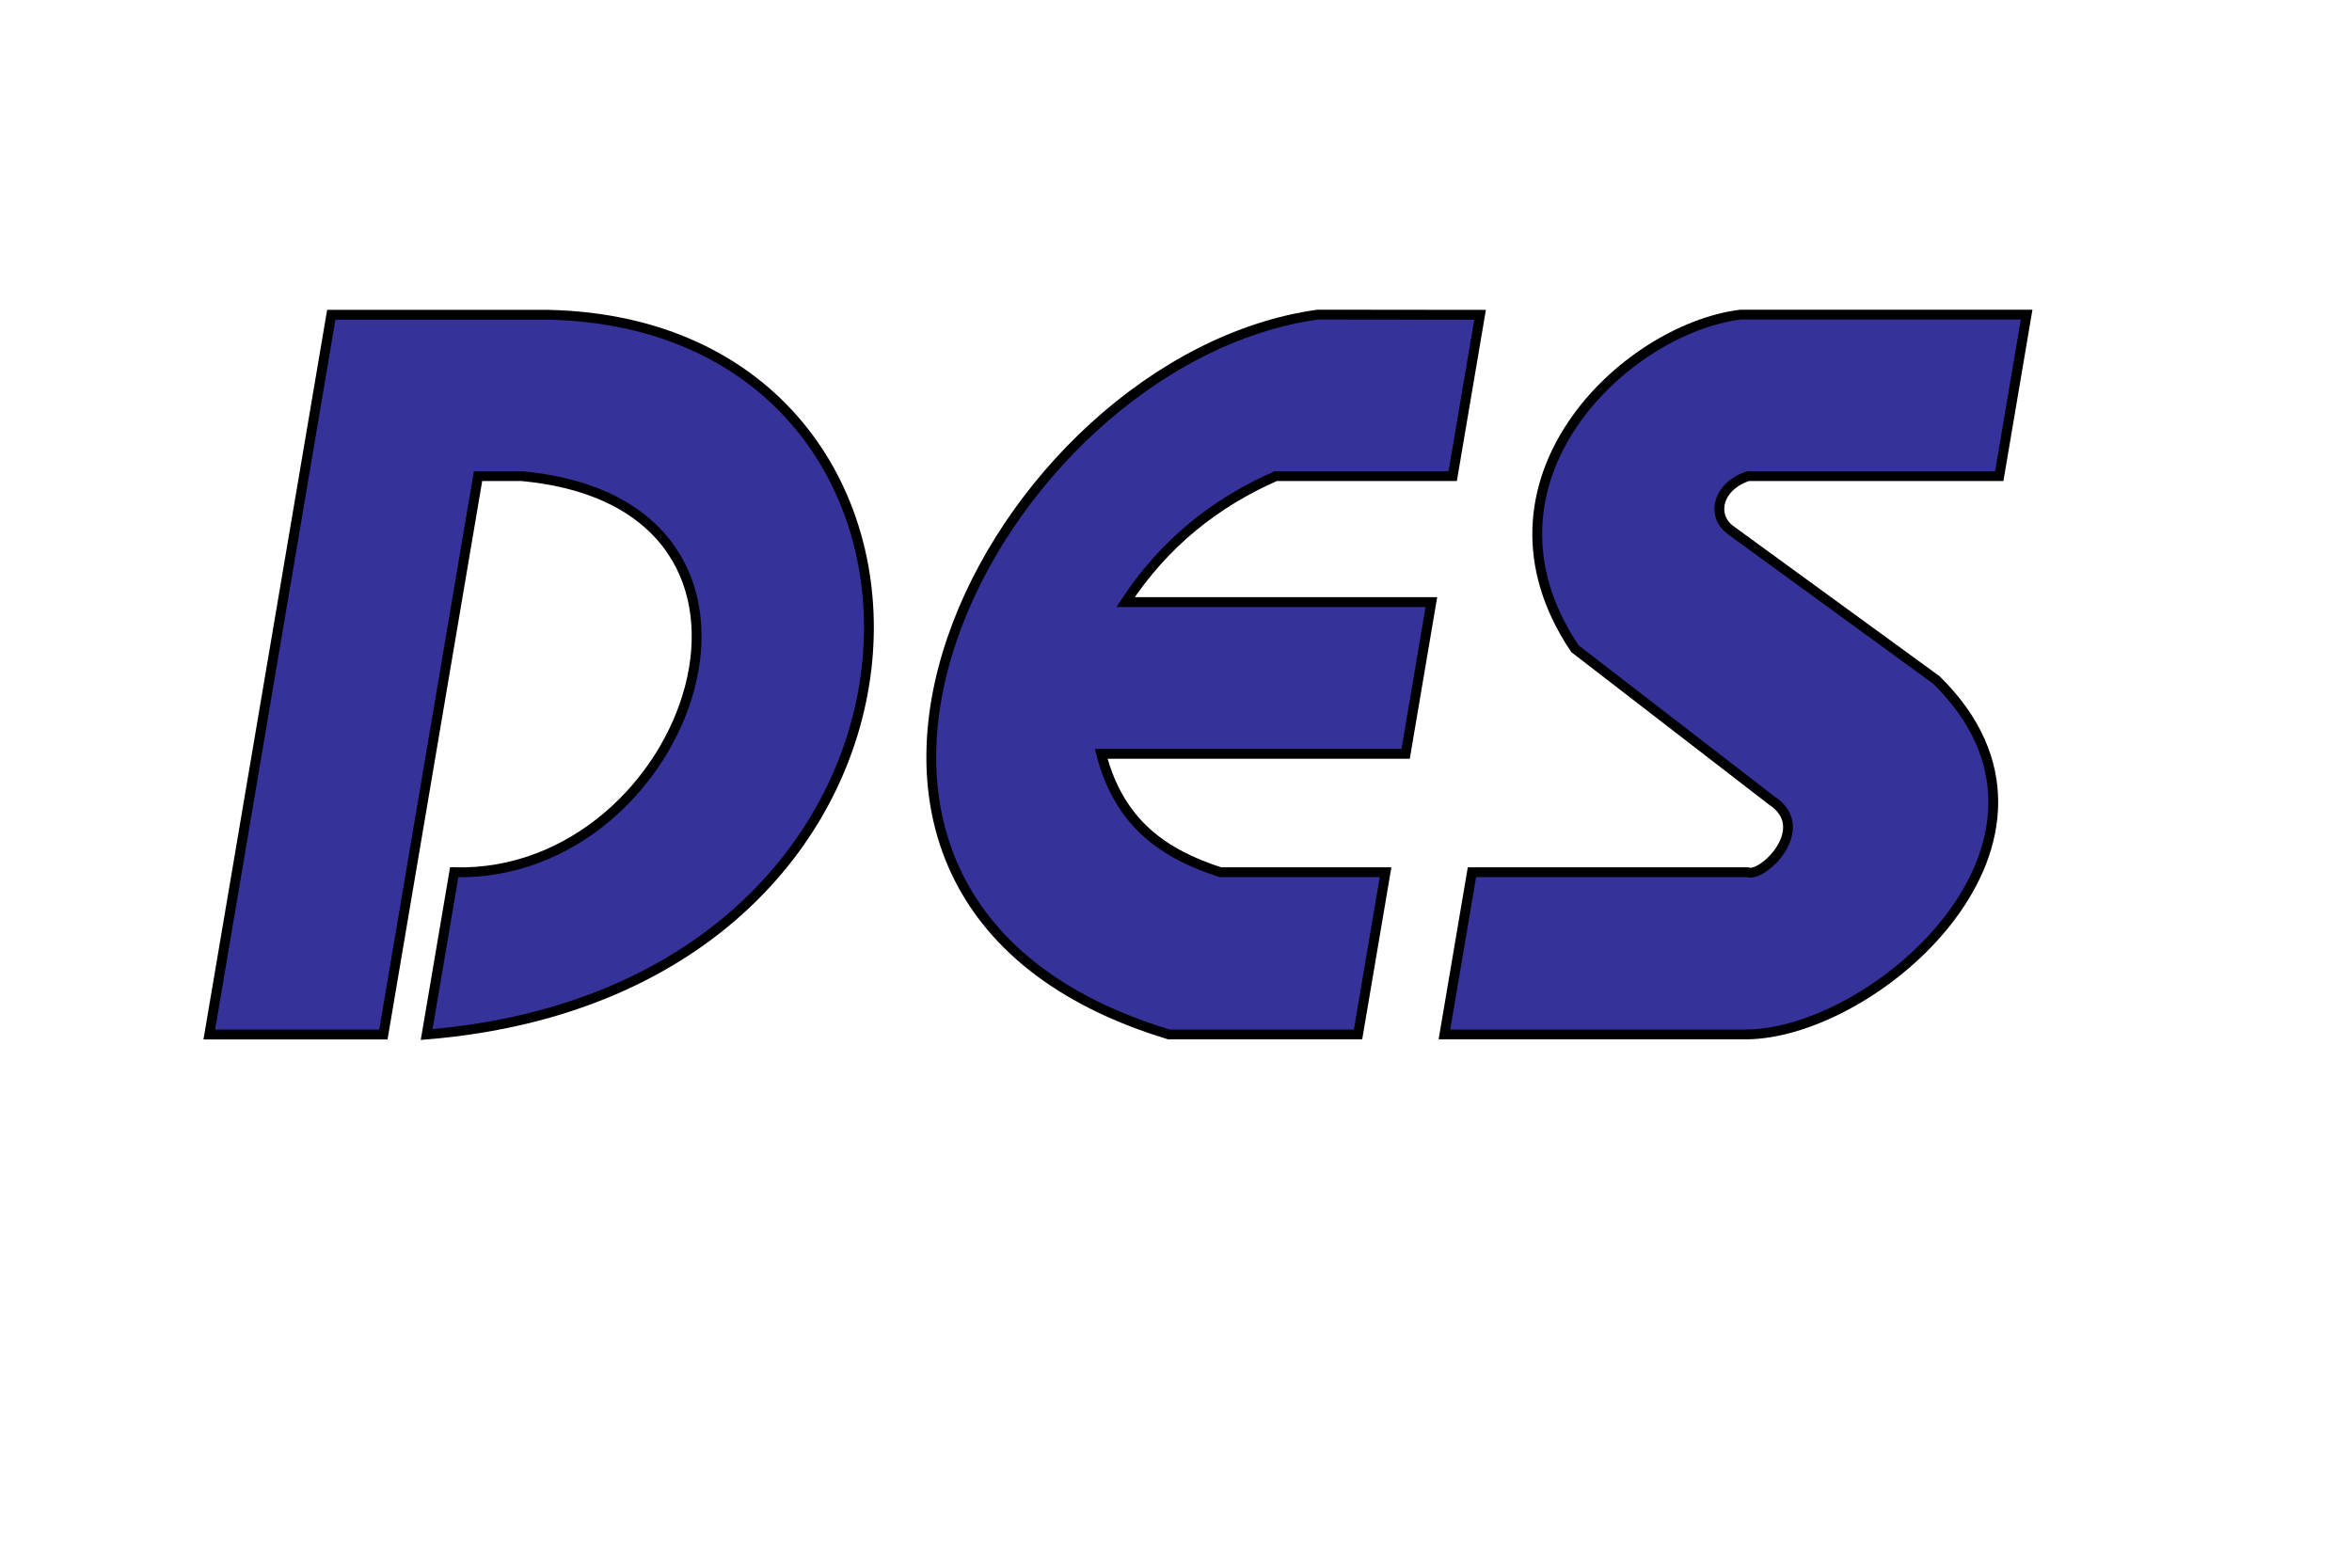
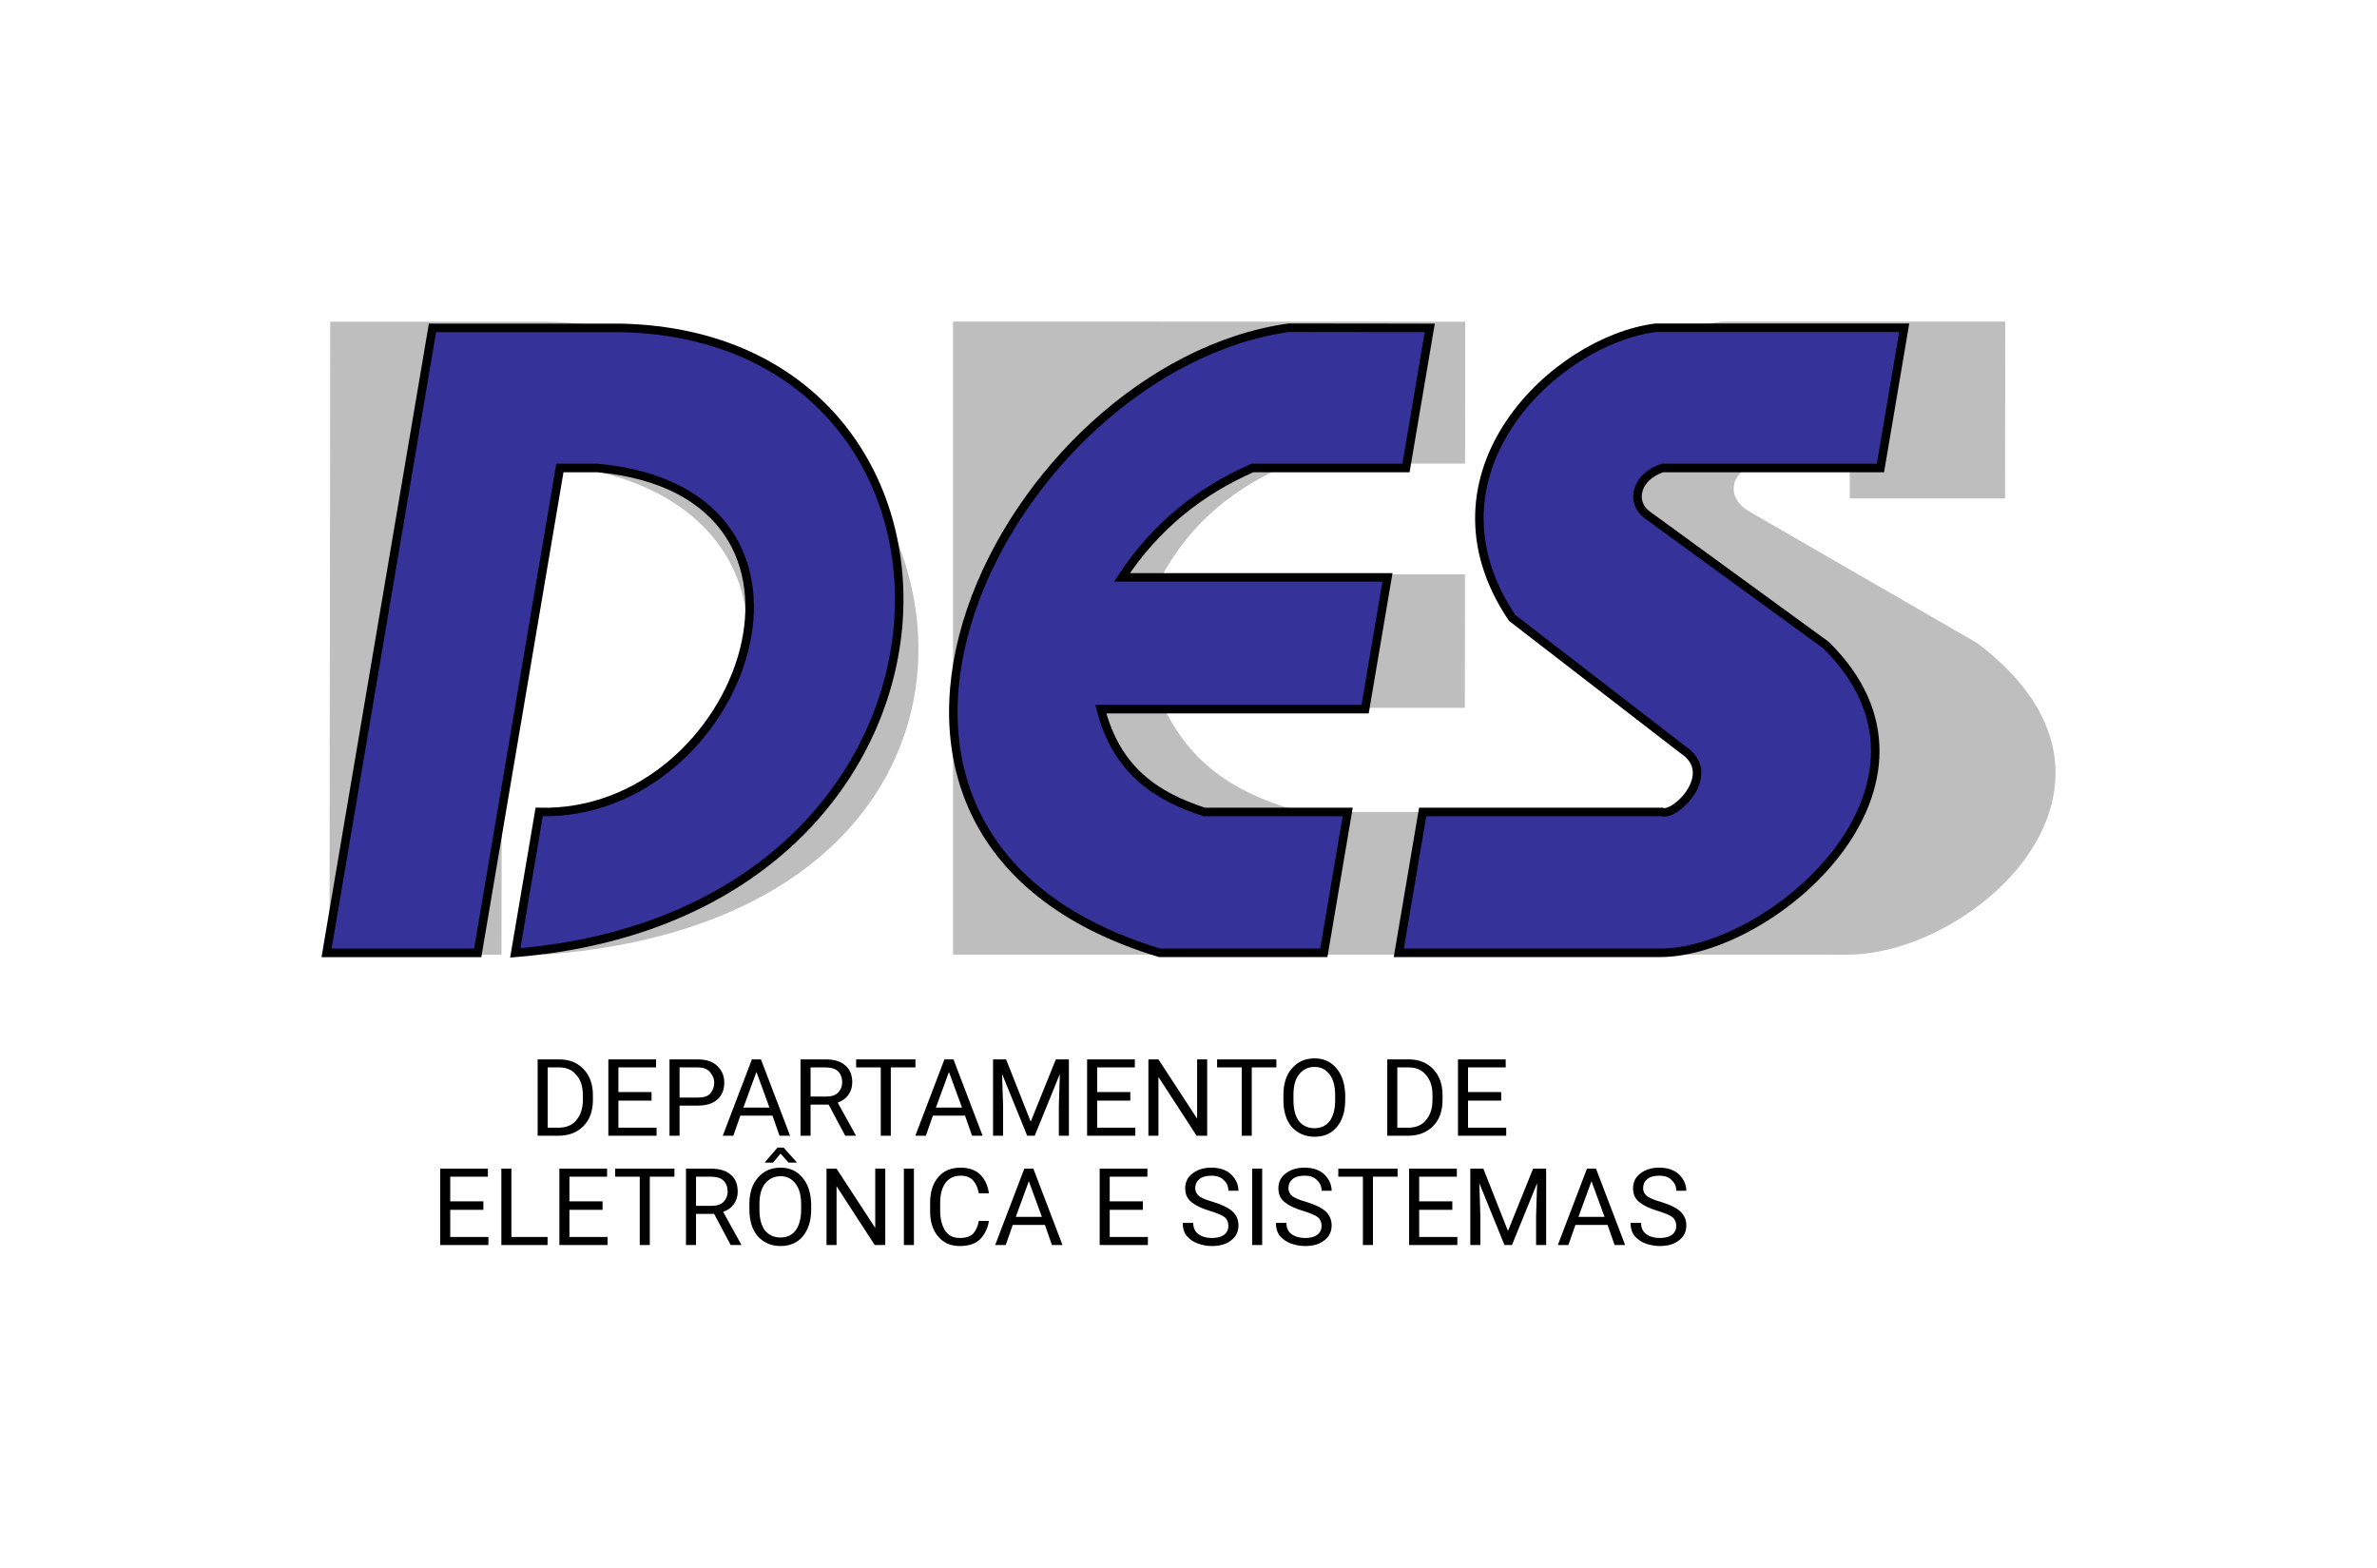
- <svg xmlns="http://www.w3.org/2000/svg" width="6.35cm" height="4.233cm" viewBox="0 0 63.5 42.333" version="1.1" id="svg8">
+ <svg xmlns="http://www.w3.org/2000/svg" width="7.393cm" height="4.875cm" viewBox="0 0 73.931 48.75" version="1.1" id="svg8">
  <defs id="defs2" />
-   <g id="layer1" transform="translate(-54.23959,18.5156)">
+   <g id="layer1" transform="translate(-49.73094,20.2121)">
+     <g id="g3048" transform="translate(24.37309,9.736308)">
+       <path id="path3154" d="m 35.606,-0.259 h 5.35 l 0.019,-15.272 h 1.33 c 9.435,0.759 7.293,11.005 -0.013,10.834 l -0.005,4.438 C 59.326,-1.523 56.193,-19.665 42.31,-19.944 h -1.33 -5.35 z" style="fill:#bebebe;fill-opacity:1;stroke:none;stroke-width:0.284px;stroke-linecap:butt;stroke-linejoin:miter;stroke-opacity:1" />
+       <path id="path3156" d="m 70.931,-19.944 -0.005,4.413 h -5.437 c -1.718,0.726 -3.08,1.831 -3.964,3.445 h 9.397 l -0.005,4.151 h -9.354 c 0.935,1.953 2.515,2.755 4.272,3.238 h 5.078 l -0.005,4.437 H 55 V -19.948 Z" style="fill:#bebebe;fill-opacity:1;stroke:none;stroke-width:0.284px;stroke-linecap:butt;stroke-linejoin:miter;stroke-opacity:1" />
+       <path id="path3158" d="m 73.56,-0.26 0.005,-4.437 h 8.467 c 0.491,0.164 1.81,-1.204 0.38,-1.956 l -6.839,-4.157 c -4.292,-4.544 -0.14,-8.742 3.364,-9.138 H 87.726 l -0.005,5.499 h -4.83 l -8e-6,-1.081 h -2.887 c -0.91,0.287 -0.922,1.094 -0.262,1.475 l 7.102,4.101 c 5.808,4.358 -0.032,9.695 -4.033,9.695 z" style="fill:#bebebe;fill-opacity:1;stroke:none;stroke-width:0.284px;stroke-linecap:butt;stroke-linejoin:miter;stroke-opacity:1" />
+     </g>
    <flowRoot xml:space="preserve" id="flowRoot119" style="font-style:normal;font-variant:normal;font-weight:normal;font-stretch:normal;font-size:133.333px;line-height:125%;font-family:Gentium;-inkscape-font-specification:Gentium;font-variant-ligatures:normal;font-variant-position:normal;font-variant-caps:normal;font-variant-numeric:normal;font-variant-alternates:normal;font-feature-settings:normal;text-indent:0;text-align:start;text-decoration:none;text-decoration-line:none;text-decoration-style:solid;text-decoration-color:#000000;letter-spacing:0px;word-spacing:0px;text-transform:none;writing-mode:lr-tb;direction:ltr;text-orientation:mixed;dominant-baseline:auto;baseline-shift:baseline;text-anchor:start;white-space:normal;shape-padding:0;opacity:1;vector-effect:none;fill:#000000;fill-opacity:1;stroke:none;stroke-width:1px;stroke-linecap:butt;stroke-linejoin:miter;stroke-miterlimit:4;stroke-dasharray:none;stroke-dashoffset:0;stroke-opacity:1" transform="matrix(0.2215907,0,0,0.2215907,32.95012,-905.1932)">
      <flowRegion id="flowRegion121">
        <rect id="rect123" width="3137.008" height="409.411" x="132.283" y="132.284" />
      </flowRegion>
      <flowPara style="font-style:normal;font-variant:normal;font-weight:normal;font-stretch:normal;font-family:'Times New Roman';-inkscape-font-specification:'Times New Roman, ';text-align:center;text-anchor:middle" id="flowPara135" />
    </flowRoot>
    <path style="fill:#353299;fill-opacity:1;stroke:#000000;stroke-width:0.265px;stroke-linecap:butt;stroke-linejoin:miter;stroke-opacity:1" d="m 59.888,9.422 h 4.701 l 2.556,-15.08 h 1.169 c 8.164,0.75 4.578,10.866 -1.813,10.698 L 65.757,9.422 C 80.94,8.174 81.204,-9.74 69.052,-10.015 h -1.169 -4.701 z" id="path1133" />
    <path style="fill:#353299;fill-opacity:1;stroke:#000000;stroke-width:0.265px;stroke-linecap:butt;stroke-linejoin:miter;stroke-opacity:1" d="m 94.2,-10.015 -0.739,4.357 h -4.777 c -1.63,0.717 -3.01,1.808 -4.056,3.402 h 8.257 L 92.19,1.842 h -8.22 c 0.497,1.928 1.752,2.72 3.216,3.197 h 4.462 l -0.743,4.381 h -5.108 C 73.56,5.714 81.06,-8.796 89.817,-10.02 Z" id="path1141" />
    <path style="fill:#353299;fill-opacity:1;stroke:#000000;stroke-width:0.265px;stroke-linecap:butt;stroke-linejoin:miter;stroke-opacity:1" d="m 93.237,9.42 0.743,-4.381 h 7.44 c 0.404,0.162 1.791,-1.189 0.659,-1.932 L 96.761,-0.997 C 93.745,-5.484 98.091,-9.629 101.235,-10.02 h 7.722 l -0.739,4.362 h -6.781 c -0.847,0.284 -0.992,1.08 -0.476,1.456 l 5.559,4.049 c 4.379,4.303 -1.64,9.573 -5.156,9.573 z" id="path1143" />
+     <text xml:space="preserve" style="font-style:normal;font-variant:normal;font-weight:normal;font-stretch:normal;font-size:3.351px;line-height:100%;font-family:Gentium;-inkscape-font-specification:Gentium;font-variant-ligatures:normal;font-variant-position:normal;font-variant-caps:normal;font-variant-numeric:normal;font-variant-alternates:normal;font-feature-settings:normal;text-indent:0;text-align:start;text-decoration:none;text-decoration-line:none;text-decoration-style:solid;text-decoration-color:#000000;letter-spacing:0px;word-spacing:0px;text-transform:none;writing-mode:lr-tb;direction:ltr;text-orientation:mixed;dominant-baseline:auto;baseline-shift:baseline;text-anchor:start;white-space:normal;shape-padding:0;opacity:1;vector-effect:none;fill:#000000;fill-opacity:1;stroke:none;stroke-width:0.18px;stroke-linecap:butt;stroke-linejoin:miter;stroke-miterlimit:4;stroke-dasharray:none;stroke-dashoffset:0;stroke-opacity:1" x="84.487" y="15.108" id="text3134">
+       <tspan x="84.487" y="15.108" style="font-style:normal;font-variant:normal;font-weight:normal;font-stretch:normal;font-family:Roboto;-inkscape-font-specification:Roboto;text-align:center;text-anchor:middle;stroke:none;stroke-width:0.18px" id="tspan3140">DEPARTAMENTO DE</tspan>
+       <tspan x="84.487" y="18.506" style="font-style:normal;font-variant:normal;font-weight:normal;font-stretch:normal;font-family:Roboto;-inkscape-font-specification:Roboto;text-align:center;text-anchor:middle;stroke:none;stroke-width:0.18px" id="tspan3144"> ELETRÔNICA E SISTEMAS</tspan>
+     </text>
  </g>
</svg>
